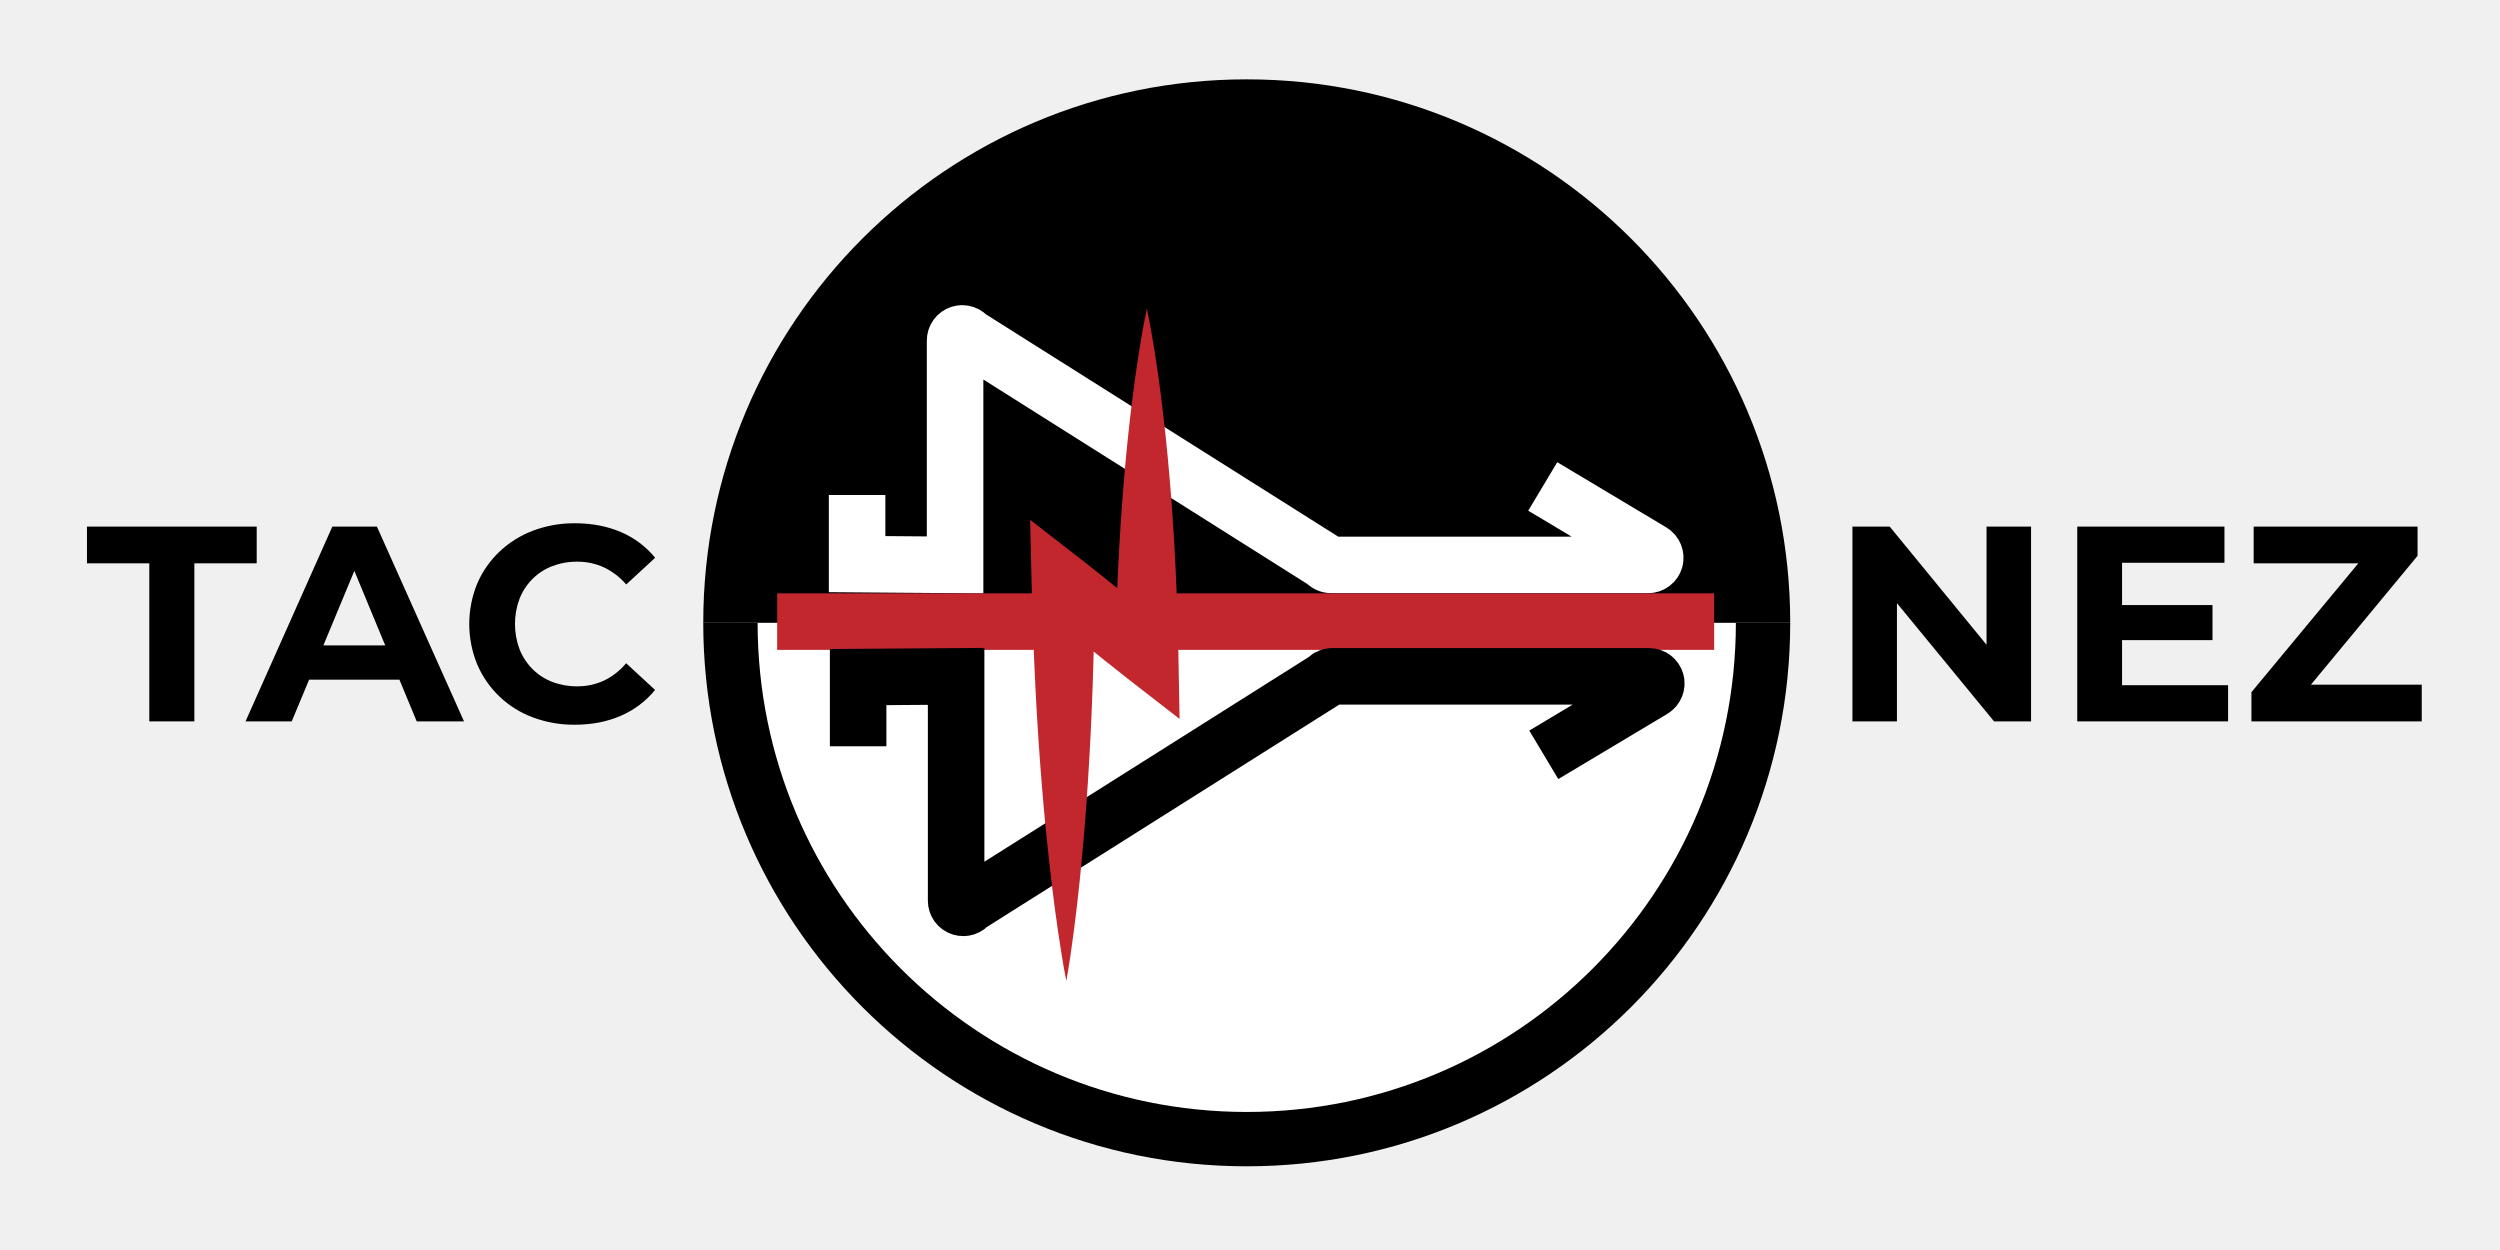
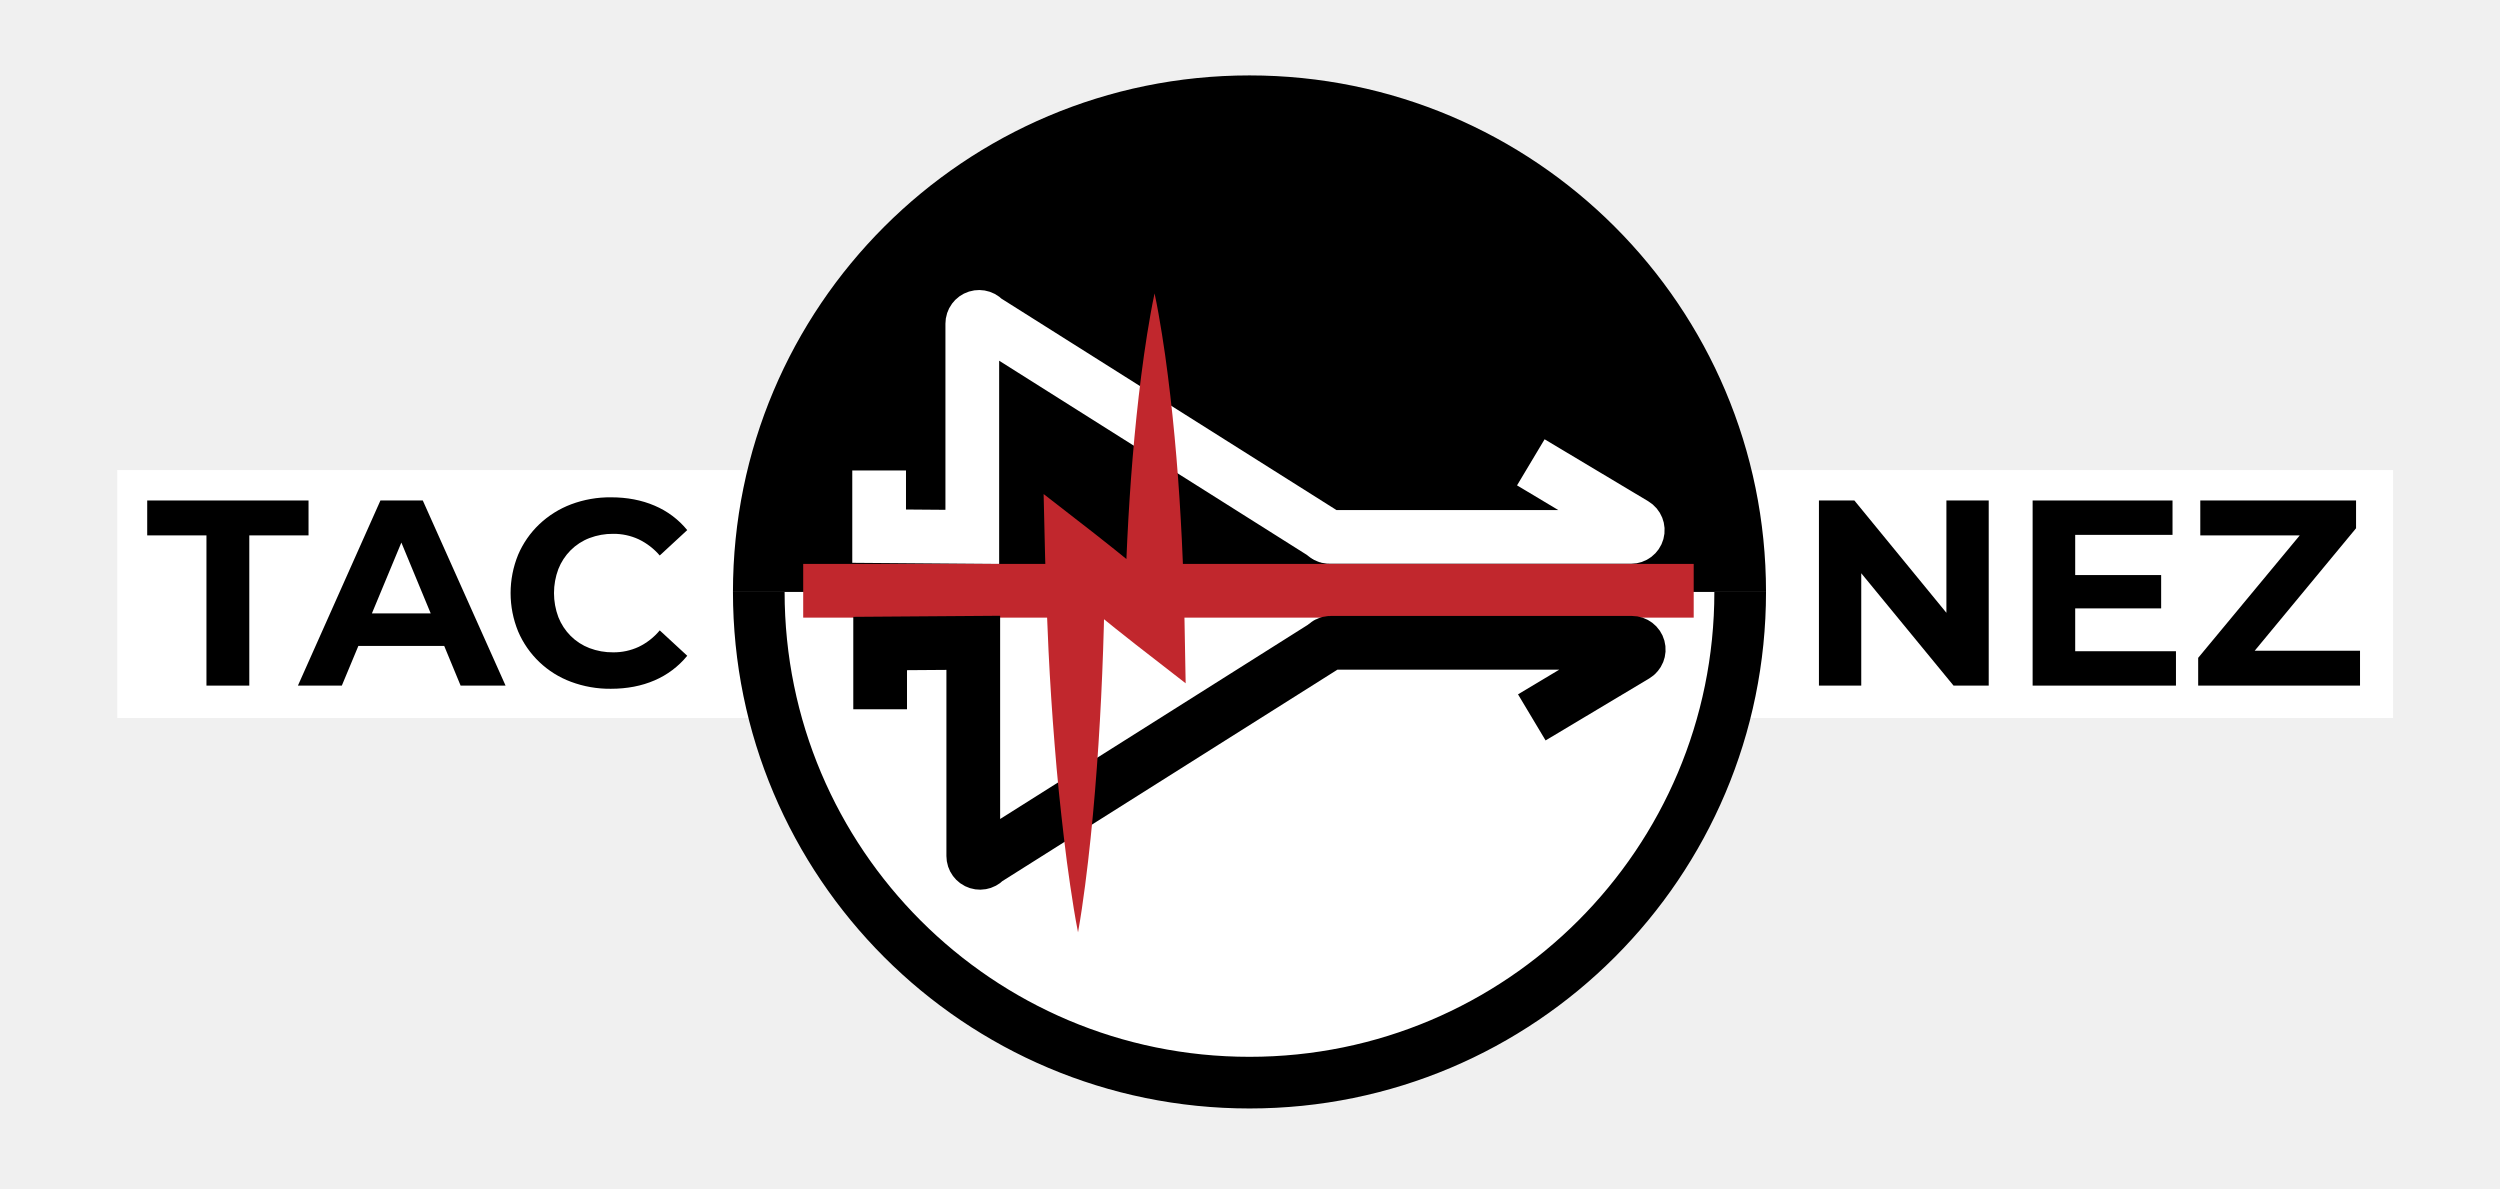
- <svg xmlns="http://www.w3.org/2000/svg" width="2300" height="1150" viewBox="0 0 2300 1150">
+ <svg xmlns="http://www.w3.org/2000/svg" width="2420" height="1150" viewBox="0 0 2420 1150">
  <defs>
-     <style>.a{fill:#fff;stroke-width:50px;}.a,.d{stroke:#000;}.a,.b,.c,.d{stroke-miterlimit:10;}.b,.c,.d{fill:none;stroke-width:52px;}.b{stroke:#fff;}.c{stroke:#c1272d;}.e{fill:#c1272d;}</style>
+     <style>.a,.b{fill:#fff;}.b,.e{stroke:#000;}.b,.c,.d,.e{stroke-miterlimit:10;}.b{stroke-width:50px;}.c,.d,.e{fill:none;stroke-width:52px;}.c{stroke:#fff;}.d{stroke:#c1272d;}.f{fill:#c1272d;}</style>
  </defs>
-   <path class="a" d="M1622,573c0,262.34-212.66,475-475,475S672,835.34,672,573" />
-   <path d="M647,573c0-276.14,223.86-500,500-500s500,223.86,500,500" />
-   <path class="b" d="M1419.33,447.53l100.33,60a6.56,6.56,0,0,1-3.37,12.19H1224.6a6.56,6.56,0,0,1-5.38-2.8L890.62,309.55a6.56,6.56,0,0,0-11.94,3.76v206.4L788.53,519V455.43" />
-   <line class="c" x1="715" y1="571.87" x2="1577" y2="571.87" />
-   <path class="d" d="M1420.28,694.43l100.33-60a6.56,6.56,0,0,0-3.37-12.19h-291.7a6.56,6.56,0,0,0-5.38,2.8L891.57,832.41a6.56,6.56,0,0,1-11.94-3.76V622.26l-90.15.66v63.62" />
-   <path class="e" d="M1055.12,284c2.84,13.22,5.07,26.44,7.2,39.66s4,26.44,5.65,39.66c3.39,26.44,6.09,52.89,8.31,79.33s3.91,52.89,5.21,79.33,2.15,52.89,2.63,79.33l1.09,60.12-48.43-37.62c-6.53-5.08-13-10.26-19.46-15.4S1004.45,598,998,592.83l-19.17-15.76c-6.34-5.32-12.73-10.57-19-15.95l47.37-22.73q-.35,45.49-1.9,91t-4.49,91q-1.48,22.75-3.36,45.51t-4.25,45.52q-2.34,22.76-5.31,45.53c-2,15.18-4.14,30.36-6.87,45.54-3-15.14-5.33-30.28-7.58-45.43s-4.22-30.29-6-45.44-3.45-30.3-5-45.45-2.85-30.3-4.07-45.45q-3.69-45.46-5.91-90.93t-3.32-90.95l-1.42-60.61,48.79,37.87c6.54,5.07,13,10.27,19.46,15.4l19.31,15.59c6.38,5.26,12.8,10.48,19.16,15.78s12.72,10.58,19,16l-47.34,22.49q.72-39.66,2.63-79.33c1.3-26.44,3-52.89,5.21-79.33s4.93-52.89,8.31-79.33q2.52-19.83,5.65-39.66C1050,310.44,1052.28,297.22,1055.12,284Z" />
-   <path d="M137.35,663.67V518.26H80V484.47H236.16v33.79H178.82V663.67Z" />
-   <path d="M383.37,663.67h43.52l-80.13-179.2h-41l-79.87,179.2h42.5l16-38.4h83.07Zm-85.88-69.89L326,525.2l28.41,68.58Z" />
-   <path d="M528.77,666.74A107.31,107.31,0,0,1,490.25,660,89.47,89.47,0,0,1,439,611.19,98.08,98.08,0,0,1,439,537a88.76,88.76,0,0,1,20.48-29.44,92.22,92.22,0,0,1,30.85-19.33A107,107,0,0,1,529,481.4q23.29,0,42.11,8.06a82.09,82.09,0,0,1,31.62,23.68l-26.62,24.58A62.36,62.36,0,0,0,555.65,522a57.53,57.53,0,0,0-24.58-5.25,62.9,62.9,0,0,0-23,4.1,52.22,52.22,0,0,0-18.18,11.78A53.79,53.79,0,0,0,478,550.77a66.35,66.35,0,0,0,0,46.59,53.75,53.75,0,0,0,11.9,18.18A52.17,52.17,0,0,0,508,627.32a62.83,62.83,0,0,0,23,4.1,57.47,57.47,0,0,0,24.58-5.25,60.94,60.94,0,0,0,20.48-16l26.62,24.58a83.2,83.2,0,0,1-31.62,23.81Q552.33,666.74,528.77,666.74Z" />
-   <polygon points="1827.62 484.47 1827.62 593.19 1738.53 484.47 1704.23 484.47 1704.23 663.67 1745.19 663.67 1745.19 554.9 1834.53 663.67 1868.58 663.67 1868.58 484.47 1827.62 484.47" />
-   <polygon points="1952.29 630.39 1952.29 588.92 2035.49 588.92 2035.49 556.66 1952.29 556.66 1952.29 517.75 2046.5 517.75 2046.5 484.47 1911.08 484.47 1911.08 663.67 2049.83 663.67 2049.83 630.39 1952.29 630.39" />
-   <polygon points="2126.07 629.88 2224.16 511.35 2224.16 484.47 2073.38 484.47 2073.38 518.26 2169.65 518.26 2071.33 636.79 2071.33 663.67 2228 663.67 2228 629.88 2126.07 629.88" />
+   <rect class="a" x="113.5" y="455" width="2203" height="240" />
+   <path class="b" d="M1684.5,573c0,262.34-212.66,475-475,475s-475-212.66-475-475" />
+   <path d="M709.5,573c0-276.14,223.86-500,500-500s500,223.86,500,500" />
+   <path class="c" d="M1481.83,447.53l100.33,60a6.56,6.56,0,0,1-3.37,12.19H1287.1a6.56,6.56,0,0,1-5.38-2.8L953.12,309.55a6.56,6.56,0,0,0-11.94,3.76v206.4L851,519V455.43" />
+   <line class="d" x1="777.5" y1="571.87" x2="1639.5" y2="571.87" />
+   <path class="e" d="M1482.78,694.43l100.33-60a6.56,6.56,0,0,0-3.37-12.19h-291.7a6.56,6.56,0,0,0-5.38,2.8L954.07,832.41a6.56,6.56,0,0,1-11.94-3.76V622.26l-90.15.66v63.62" />
+   <path class="f" d="M1117.62,284c2.84,13.22,5.07,26.44,7.2,39.66s4,26.44,5.65,39.66c3.39,26.44,6.09,52.89,8.31,79.33s3.91,52.89,5.21,79.33,2.15,52.89,2.63,79.33l1.09,60.12-48.43-37.62c-6.53-5.08-13-10.26-19.46-15.4S1067,598,1060.51,592.83l-19.17-15.76c-6.34-5.32-12.73-10.57-19-15.95l47.37-22.73q-.35,45.49-1.9,91t-4.49,91q-1.48,22.75-3.36,45.51t-4.25,45.52q-2.34,22.76-5.31,45.53c-2,15.18-4.14,30.36-6.87,45.54-3-15.14-5.33-30.28-7.58-45.43s-4.22-30.29-6-45.44-3.45-30.3-5-45.45-2.85-30.3-4.07-45.45q-3.69-45.46-5.91-90.93t-3.32-90.95l-1.42-60.61L1059,516.11c6.54,5.07,13,10.27,19.46,15.4l19.31,15.59c6.38,5.26,12.8,10.48,19.16,15.78s12.72,10.58,19,16l-47.34,22.49q.72-39.66,2.63-79.33c1.3-26.44,3-52.89,5.21-79.33s4.93-52.89,8.31-79.33q2.52-19.83,5.65-39.66C1112.55,310.44,1114.78,297.22,1117.62,284Z" />
+   <path d="M199.85,663.67V518.26H142.5V484.47H298.66v33.79H241.32V663.67Z" />
+   <path d="M445.87,663.67h43.52l-80.13-179.2h-41l-79.87,179.2h42.5l16-38.4H430ZM360,593.78l28.52-68.58,28.41,68.58Z" />
+   <path d="M591.27,666.74A107.31,107.31,0,0,1,552.75,660a89.47,89.47,0,0,1-51.2-48.77,98.08,98.08,0,0,1,0-74.24A88.76,88.76,0,0,1,522,507.51a92.22,92.22,0,0,1,30.85-19.33,107,107,0,0,1,38.66-6.78q23.29,0,42.11,8.06a82.09,82.09,0,0,1,31.62,23.68l-26.62,24.58A62.36,62.36,0,0,0,618.15,522a57.53,57.53,0,0,0-24.58-5.25,62.9,62.9,0,0,0-23,4.1,52.22,52.22,0,0,0-18.18,11.78,53.79,53.79,0,0,0-11.9,18.18,66.35,66.35,0,0,0,0,46.59,53.75,53.75,0,0,0,11.9,18.18,52.17,52.17,0,0,0,18.18,11.78,62.83,62.83,0,0,0,23,4.1,57.47,57.47,0,0,0,24.58-5.25,60.94,60.94,0,0,0,20.48-16l26.62,24.58a83.2,83.2,0,0,1-31.62,23.81Q614.83,666.74,591.27,666.74Z" />
+   <polygon points="1884.12 484.47 1884.12 593.19 1795.03 484.47 1760.73 484.47 1760.73 663.67 1801.69 663.67 1801.69 554.9 1891.03 663.67 1925.08 663.67 1925.08 484.47 1884.12 484.47" />
+   <polygon points="2008.79 630.39 2008.79 588.92 2091.99 588.92 2091.99 556.66 2008.79 556.66 2008.79 517.75 2103 517.75 2103 484.47 1967.58 484.47 1967.58 663.67 2106.33 663.67 2106.33 630.39 2008.79 630.39" />
+   <polygon points="2182.57 629.88 2280.66 511.35 2280.66 484.47 2129.88 484.47 2129.88 518.26 2226.15 518.26 2127.83 636.79 2127.83 663.67 2284.5 663.67 2284.5 629.88 2182.57 629.88" />
</svg>
